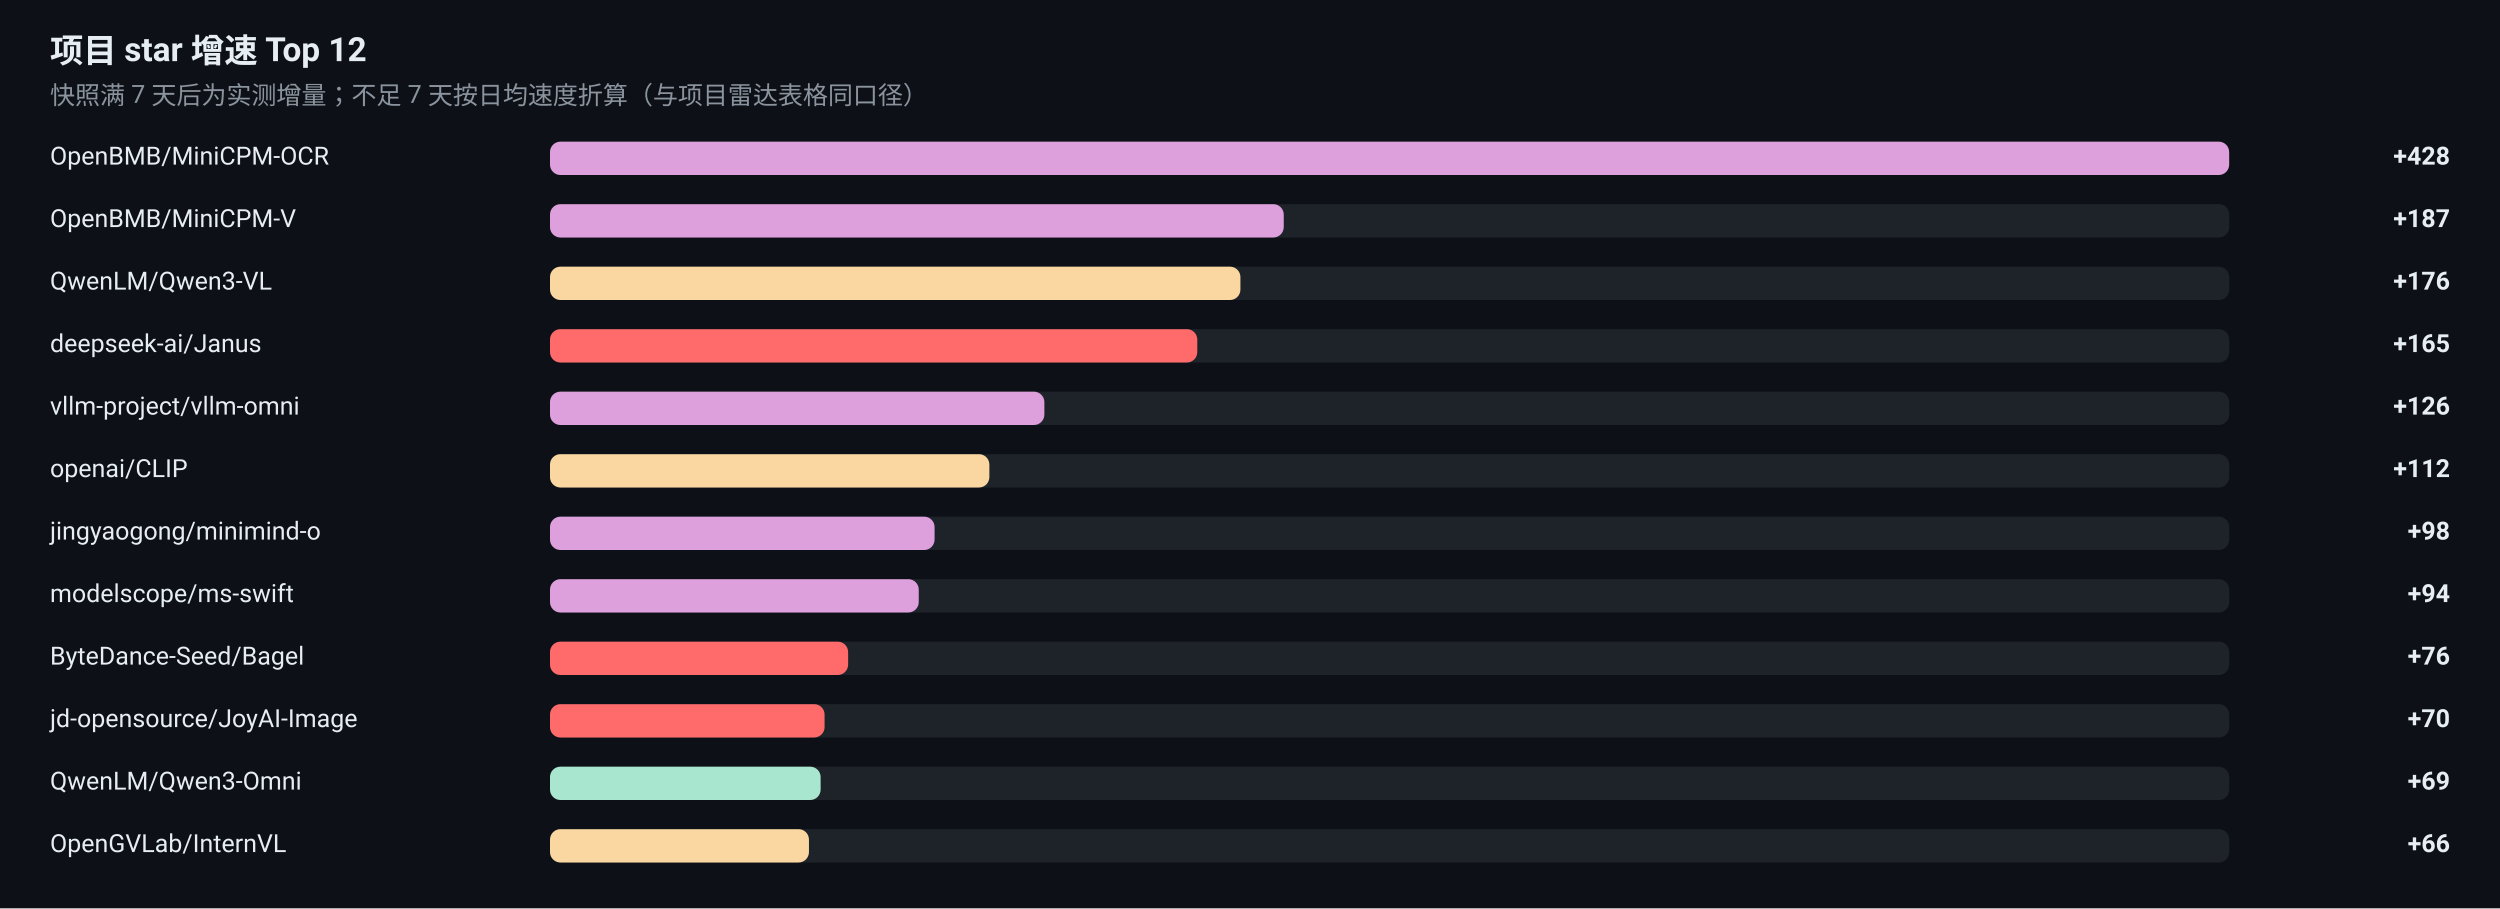
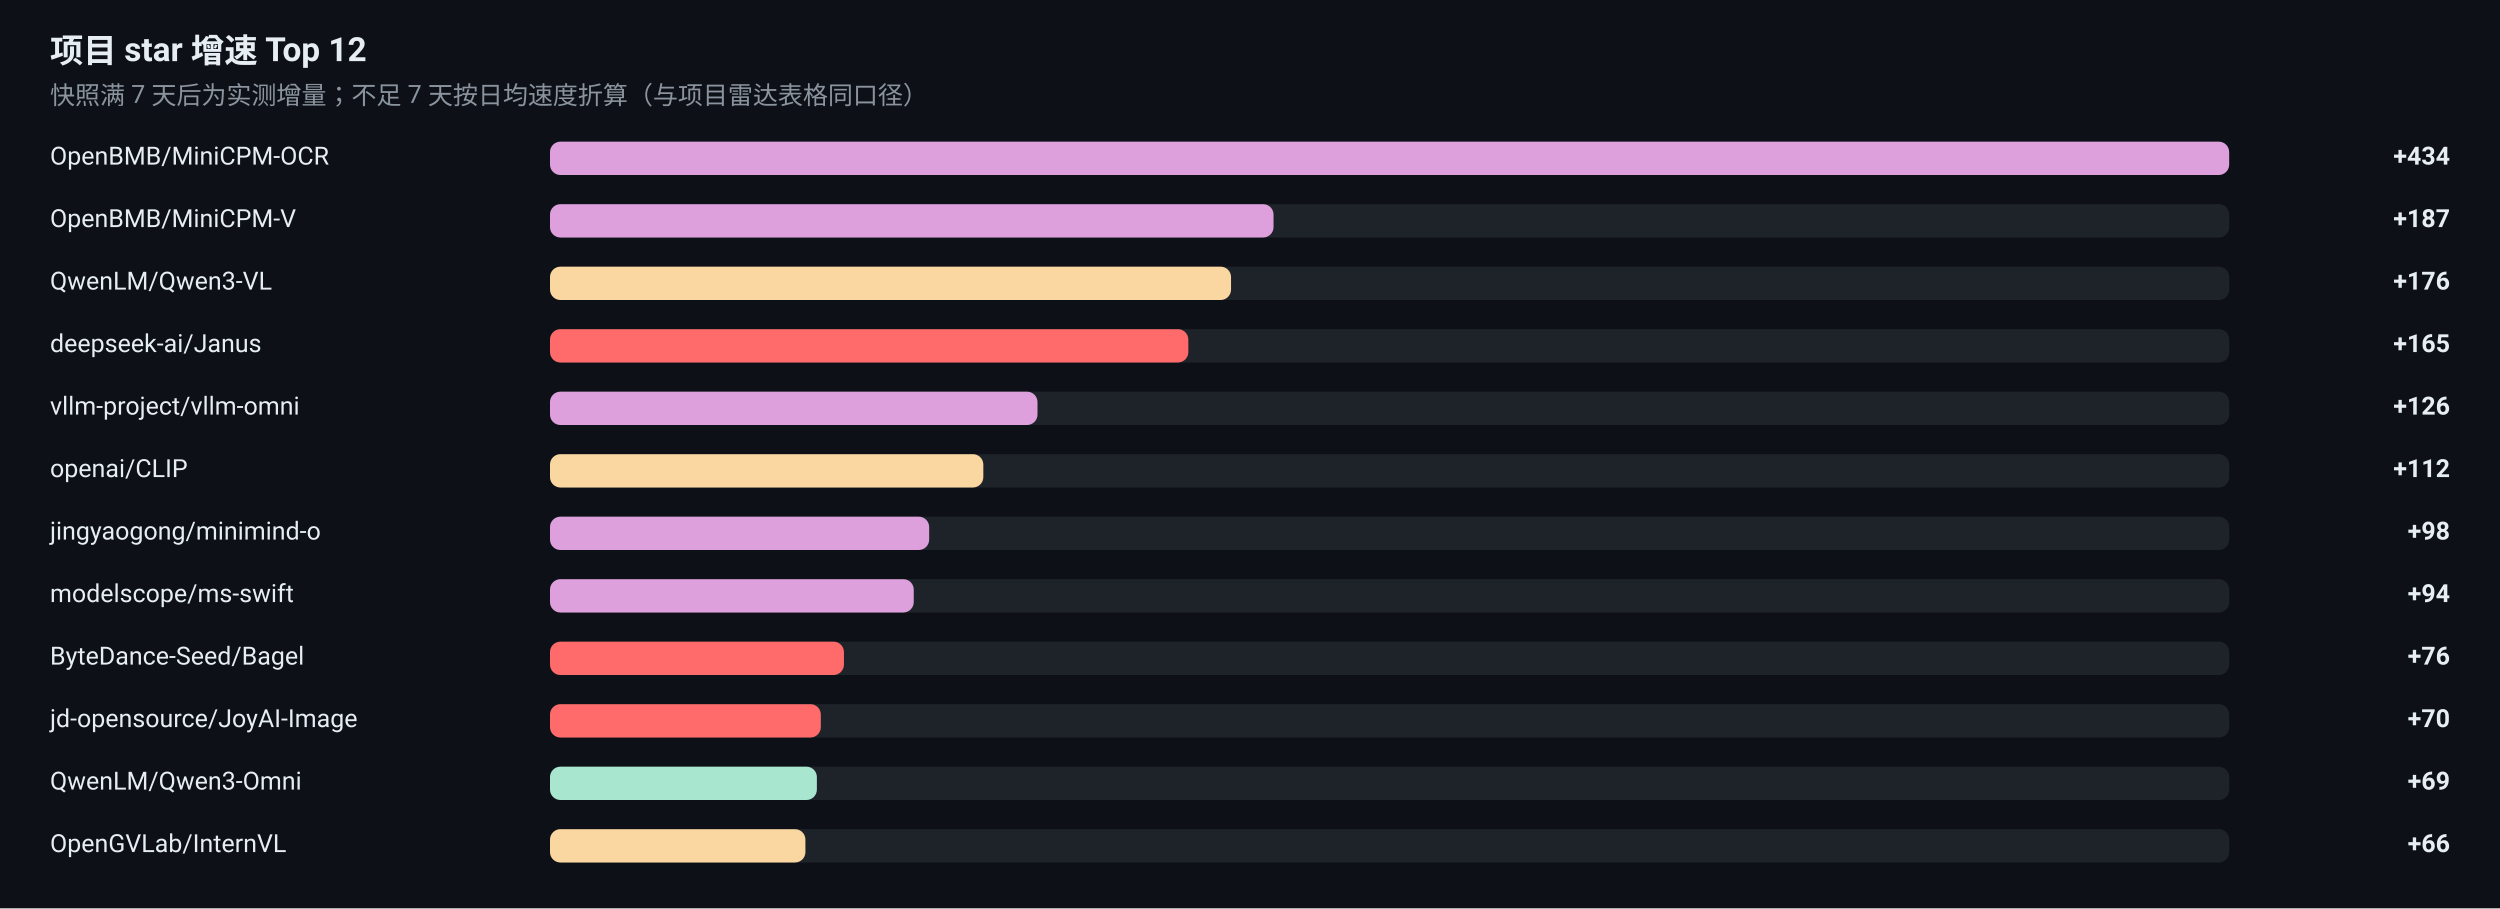
<svg xmlns="http://www.w3.org/2000/svg" width="1200" height="436" viewBox="0 0 1200 436" role="img" aria-label="项目 star 增速榜">
  <rect width="1200" height="436" fill="#0D1117" />
  <g font-family="-apple-system, BlinkMacSystemFont, 'Segoe UI', 'Noto Sans SC', 'PingFang SC', 'Microsoft YaHei', Roboto, sans-serif">
    <text x="24" y="30" font-size="16" font-weight="600" fill="#E6EDF3">项目 star 增速 Top 12</text>
    <text x="24" y="50" font-size="12" fill="#8B949E">快照满 7 天后为实测增量；不足 7 天按日均速度折算（与项目雷达表格同口径）</text>
    <text x="24" y="79" font-size="12" fill="#E6EDF3">OpenBMB/MiniCPM-OCR</text>
    <rect x="264" y="68" width="806" height="16" rx="5" fill="#30363D" fill-opacity="0.5" />
    <rect x="264" y="68" width="806.0" height="16" rx="5" fill="#DDA0DD" />
-     <text x="1176" y="79" font-size="12" font-weight="600" text-anchor="end" fill="#E6EDF3">+428</text>
+     <text x="1176" y="79" font-size="12" font-weight="600" text-anchor="end" fill="#E6EDF3">+434</text>
    <text x="24" y="109" font-size="12" fill="#E6EDF3">OpenBMB/MiniCPM-V</text>
    <rect x="264" y="98" width="806" height="16" rx="5" fill="#30363D" fill-opacity="0.5" />
-     <rect x="264" y="98" width="352.2" height="16" rx="5" fill="#DDA0DD" />
+     <rect x="264" y="98" width="347.3" height="16" rx="5" fill="#DDA0DD" />
    <text x="1176" y="109" font-size="12" font-weight="600" text-anchor="end" fill="#E6EDF3">+187</text>
    <text x="24" y="139" font-size="12" fill="#E6EDF3">QwenLM/Qwen3-VL</text>
    <rect x="264" y="128" width="806" height="16" rx="5" fill="#30363D" fill-opacity="0.5" />
-     <rect x="264" y="128" width="331.4" height="16" rx="5" fill="#FAD7A0" />
+     <rect x="264" y="128" width="326.9" height="16" rx="5" fill="#FAD7A0" />
    <text x="1176" y="139" font-size="12" font-weight="600" text-anchor="end" fill="#E6EDF3">+176</text>
    <text x="24" y="169" font-size="12" fill="#E6EDF3">deepseek-ai/Janus</text>
    <rect x="264" y="158" width="806" height="16" rx="5" fill="#30363D" fill-opacity="0.5" />
-     <rect x="264" y="158" width="310.7" height="16" rx="5" fill="#FF6B6B" />
+     <rect x="264" y="158" width="306.4" height="16" rx="5" fill="#FF6B6B" />
    <text x="1176" y="169" font-size="12" font-weight="600" text-anchor="end" fill="#E6EDF3">+165</text>
    <text x="24" y="199" font-size="12" fill="#E6EDF3">vllm-project/vllm-omni</text>
    <rect x="264" y="188" width="806" height="16" rx="5" fill="#30363D" fill-opacity="0.5" />
-     <rect x="264" y="188" width="237.3" height="16" rx="5" fill="#DDA0DD" />
+     <rect x="264" y="188" width="234.0" height="16" rx="5" fill="#DDA0DD" />
    <text x="1176" y="199" font-size="12" font-weight="600" text-anchor="end" fill="#E6EDF3">+126</text>
    <text x="24" y="229" font-size="12" fill="#E6EDF3">openai/CLIP</text>
    <rect x="264" y="218" width="806" height="16" rx="5" fill="#30363D" fill-opacity="0.5" />
-     <rect x="264" y="218" width="210.9" height="16" rx="5" fill="#FAD7A0" />
+     <rect x="264" y="218" width="208.0" height="16" rx="5" fill="#FAD7A0" />
    <text x="1176" y="229" font-size="12" font-weight="600" text-anchor="end" fill="#E6EDF3">+112</text>
    <text x="24" y="259" font-size="12" fill="#E6EDF3">jingyaogong/minimind-o</text>
    <rect x="264" y="248" width="806" height="16" rx="5" fill="#30363D" fill-opacity="0.5" />
-     <rect x="264" y="248" width="184.6" height="16" rx="5" fill="#DDA0DD" />
+     <rect x="264" y="248" width="182.0" height="16" rx="5" fill="#DDA0DD" />
    <text x="1176" y="259" font-size="12" font-weight="600" text-anchor="end" fill="#E6EDF3">+98</text>
    <text x="24" y="289" font-size="12" fill="#E6EDF3">modelscope/ms-swift</text>
    <rect x="264" y="278" width="806" height="16" rx="5" fill="#30363D" fill-opacity="0.5" />
-     <rect x="264" y="278" width="177.0" height="16" rx="5" fill="#DDA0DD" />
+     <rect x="264" y="278" width="174.6" height="16" rx="5" fill="#DDA0DD" />
    <text x="1176" y="289" font-size="12" font-weight="600" text-anchor="end" fill="#E6EDF3">+94</text>
    <text x="24" y="319" font-size="12" fill="#E6EDF3">ByteDance-Seed/Bagel</text>
    <rect x="264" y="308" width="806" height="16" rx="5" fill="#30363D" fill-opacity="0.5" />
-     <rect x="264" y="308" width="143.1" height="16" rx="5" fill="#FF6B6B" />
+     <rect x="264" y="308" width="141.1" height="16" rx="5" fill="#FF6B6B" />
    <text x="1176" y="319" font-size="12" font-weight="600" text-anchor="end" fill="#E6EDF3">+76</text>
    <text x="24" y="349" font-size="12" fill="#E6EDF3">jd-opensource/JoyAI-Image</text>
    <rect x="264" y="338" width="806" height="16" rx="5" fill="#30363D" fill-opacity="0.5" />
-     <rect x="264" y="338" width="131.8" height="16" rx="5" fill="#FF6B6B" />
+     <rect x="264" y="338" width="130.0" height="16" rx="5" fill="#FF6B6B" />
    <text x="1176" y="349" font-size="12" font-weight="600" text-anchor="end" fill="#E6EDF3">+70</text>
    <text x="24" y="379" font-size="12" fill="#E6EDF3">QwenLM/Qwen3-Omni</text>
    <rect x="264" y="368" width="806" height="16" rx="5" fill="#30363D" fill-opacity="0.5" />
-     <rect x="264" y="368" width="129.9" height="16" rx="5" fill="#A8E6CF" />
+     <rect x="264" y="368" width="128.1" height="16" rx="5" fill="#A8E6CF" />
    <text x="1176" y="379" font-size="12" font-weight="600" text-anchor="end" fill="#E6EDF3">+69</text>
    <text x="24" y="409" font-size="12" fill="#E6EDF3">OpenGVLab/InternVL</text>
    <rect x="264" y="398" width="806" height="16" rx="5" fill="#30363D" fill-opacity="0.5" />
-     <rect x="264" y="398" width="124.3" height="16" rx="5" fill="#FAD7A0" />
+     <rect x="264" y="398" width="122.6" height="16" rx="5" fill="#FAD7A0" />
    <text x="1176" y="409" font-size="12" font-weight="600" text-anchor="end" fill="#E6EDF3">+66</text>
  </g>
</svg>
